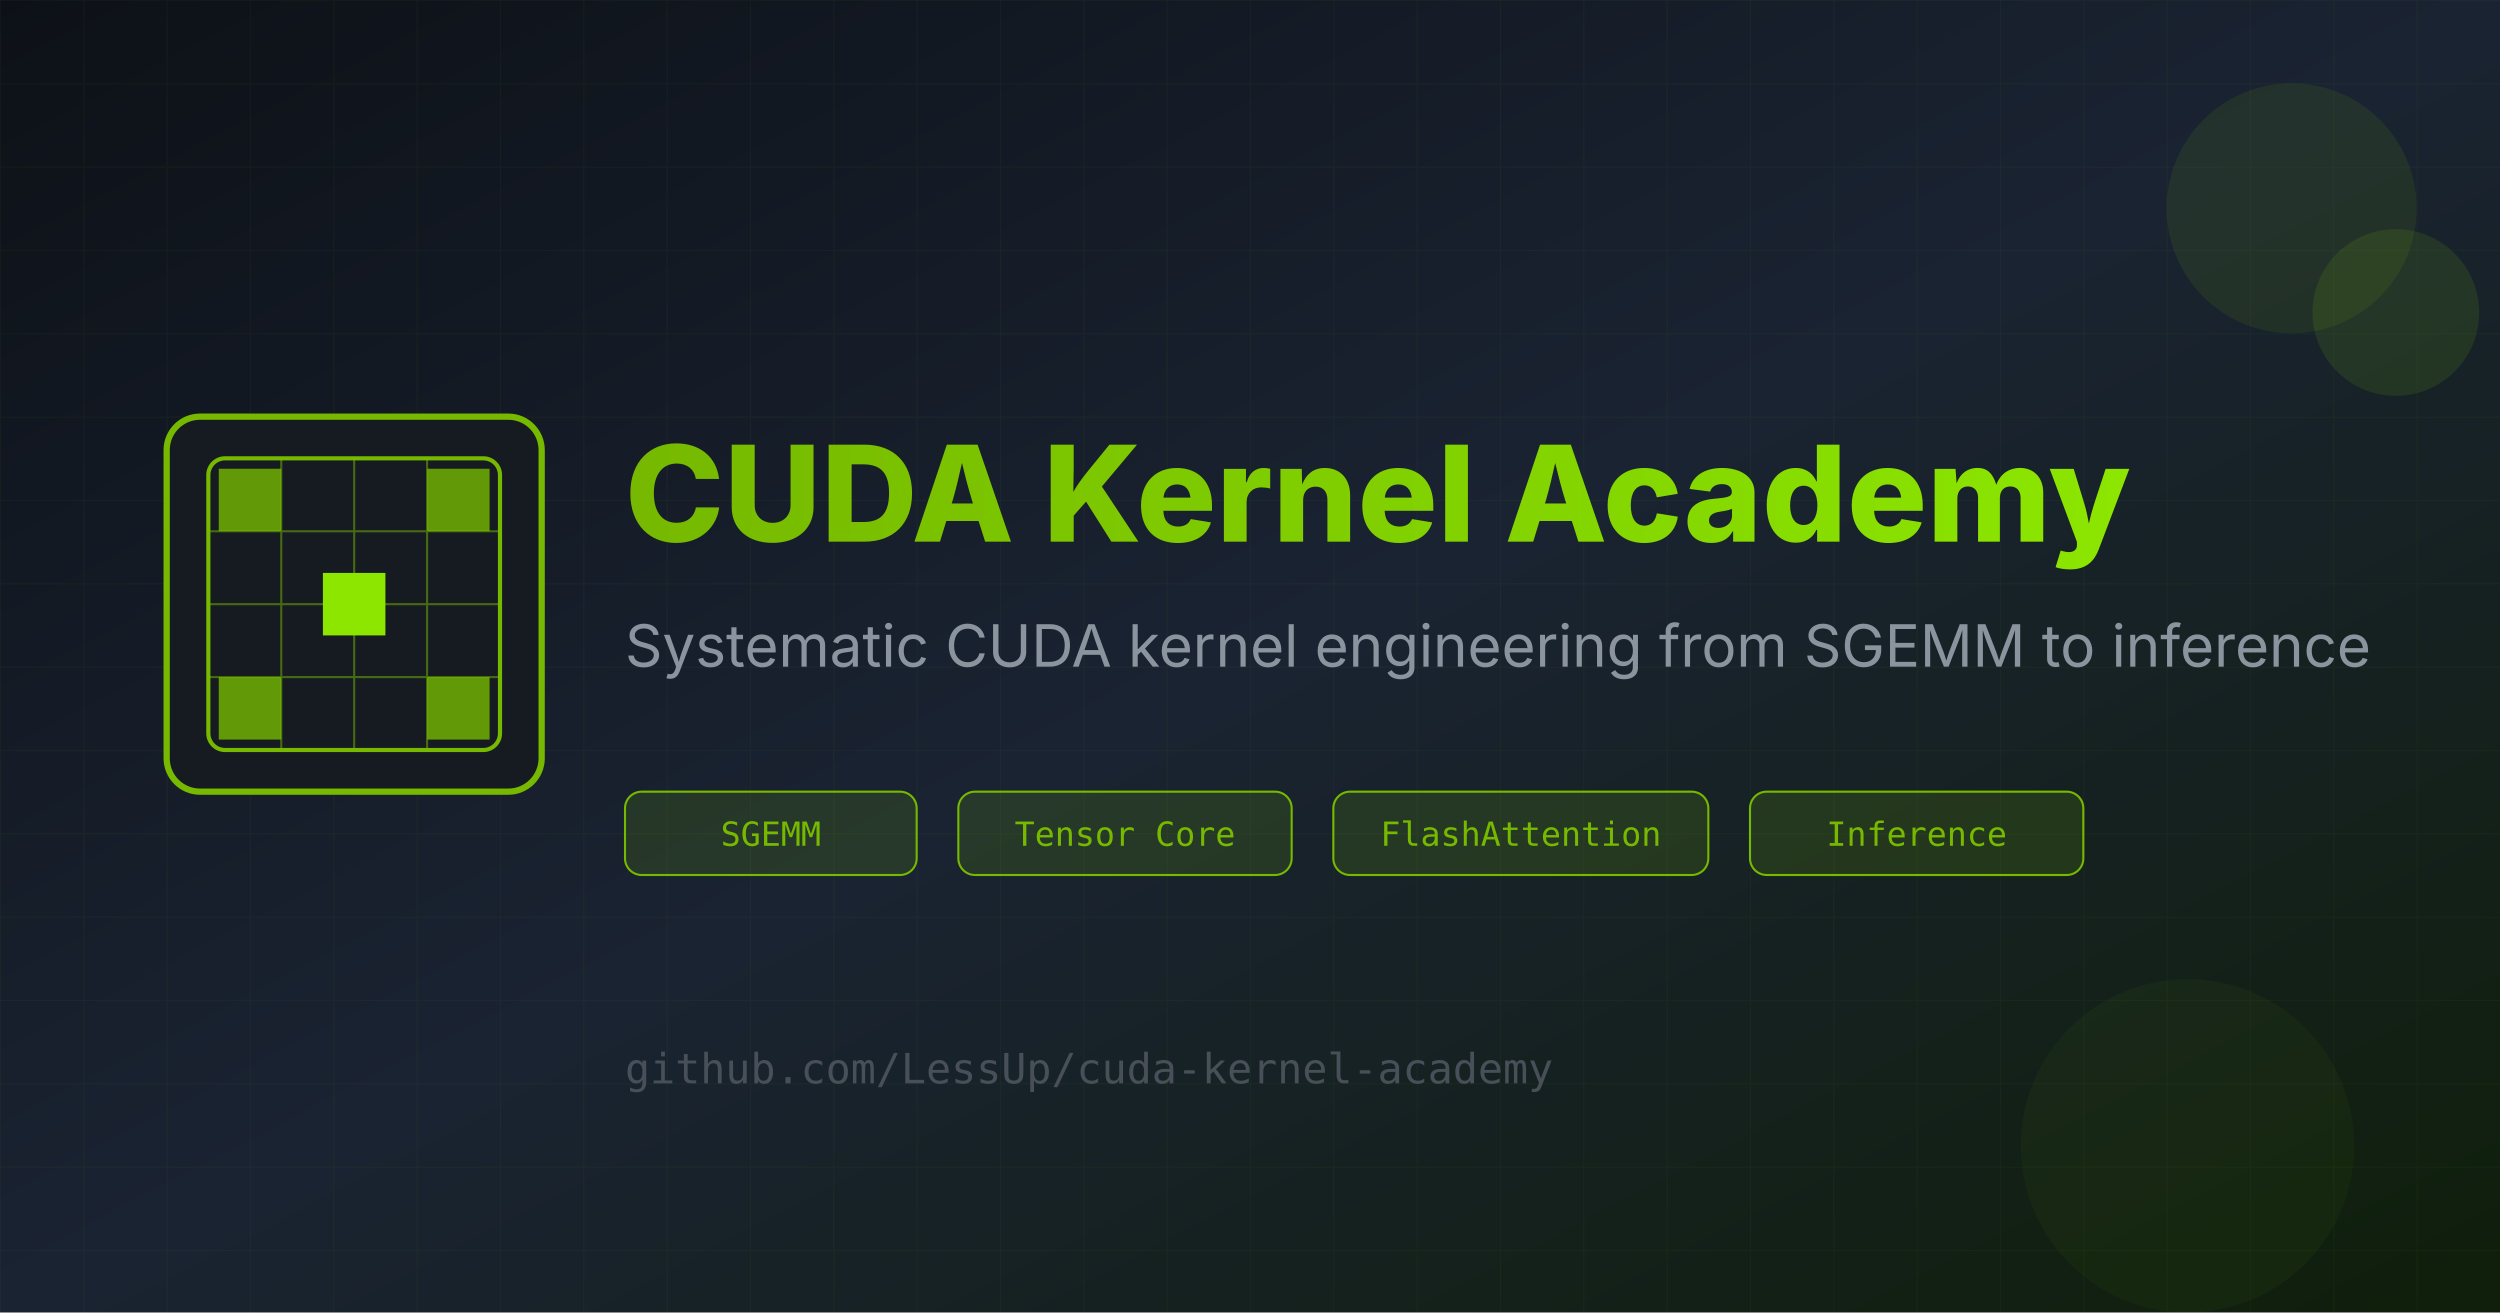
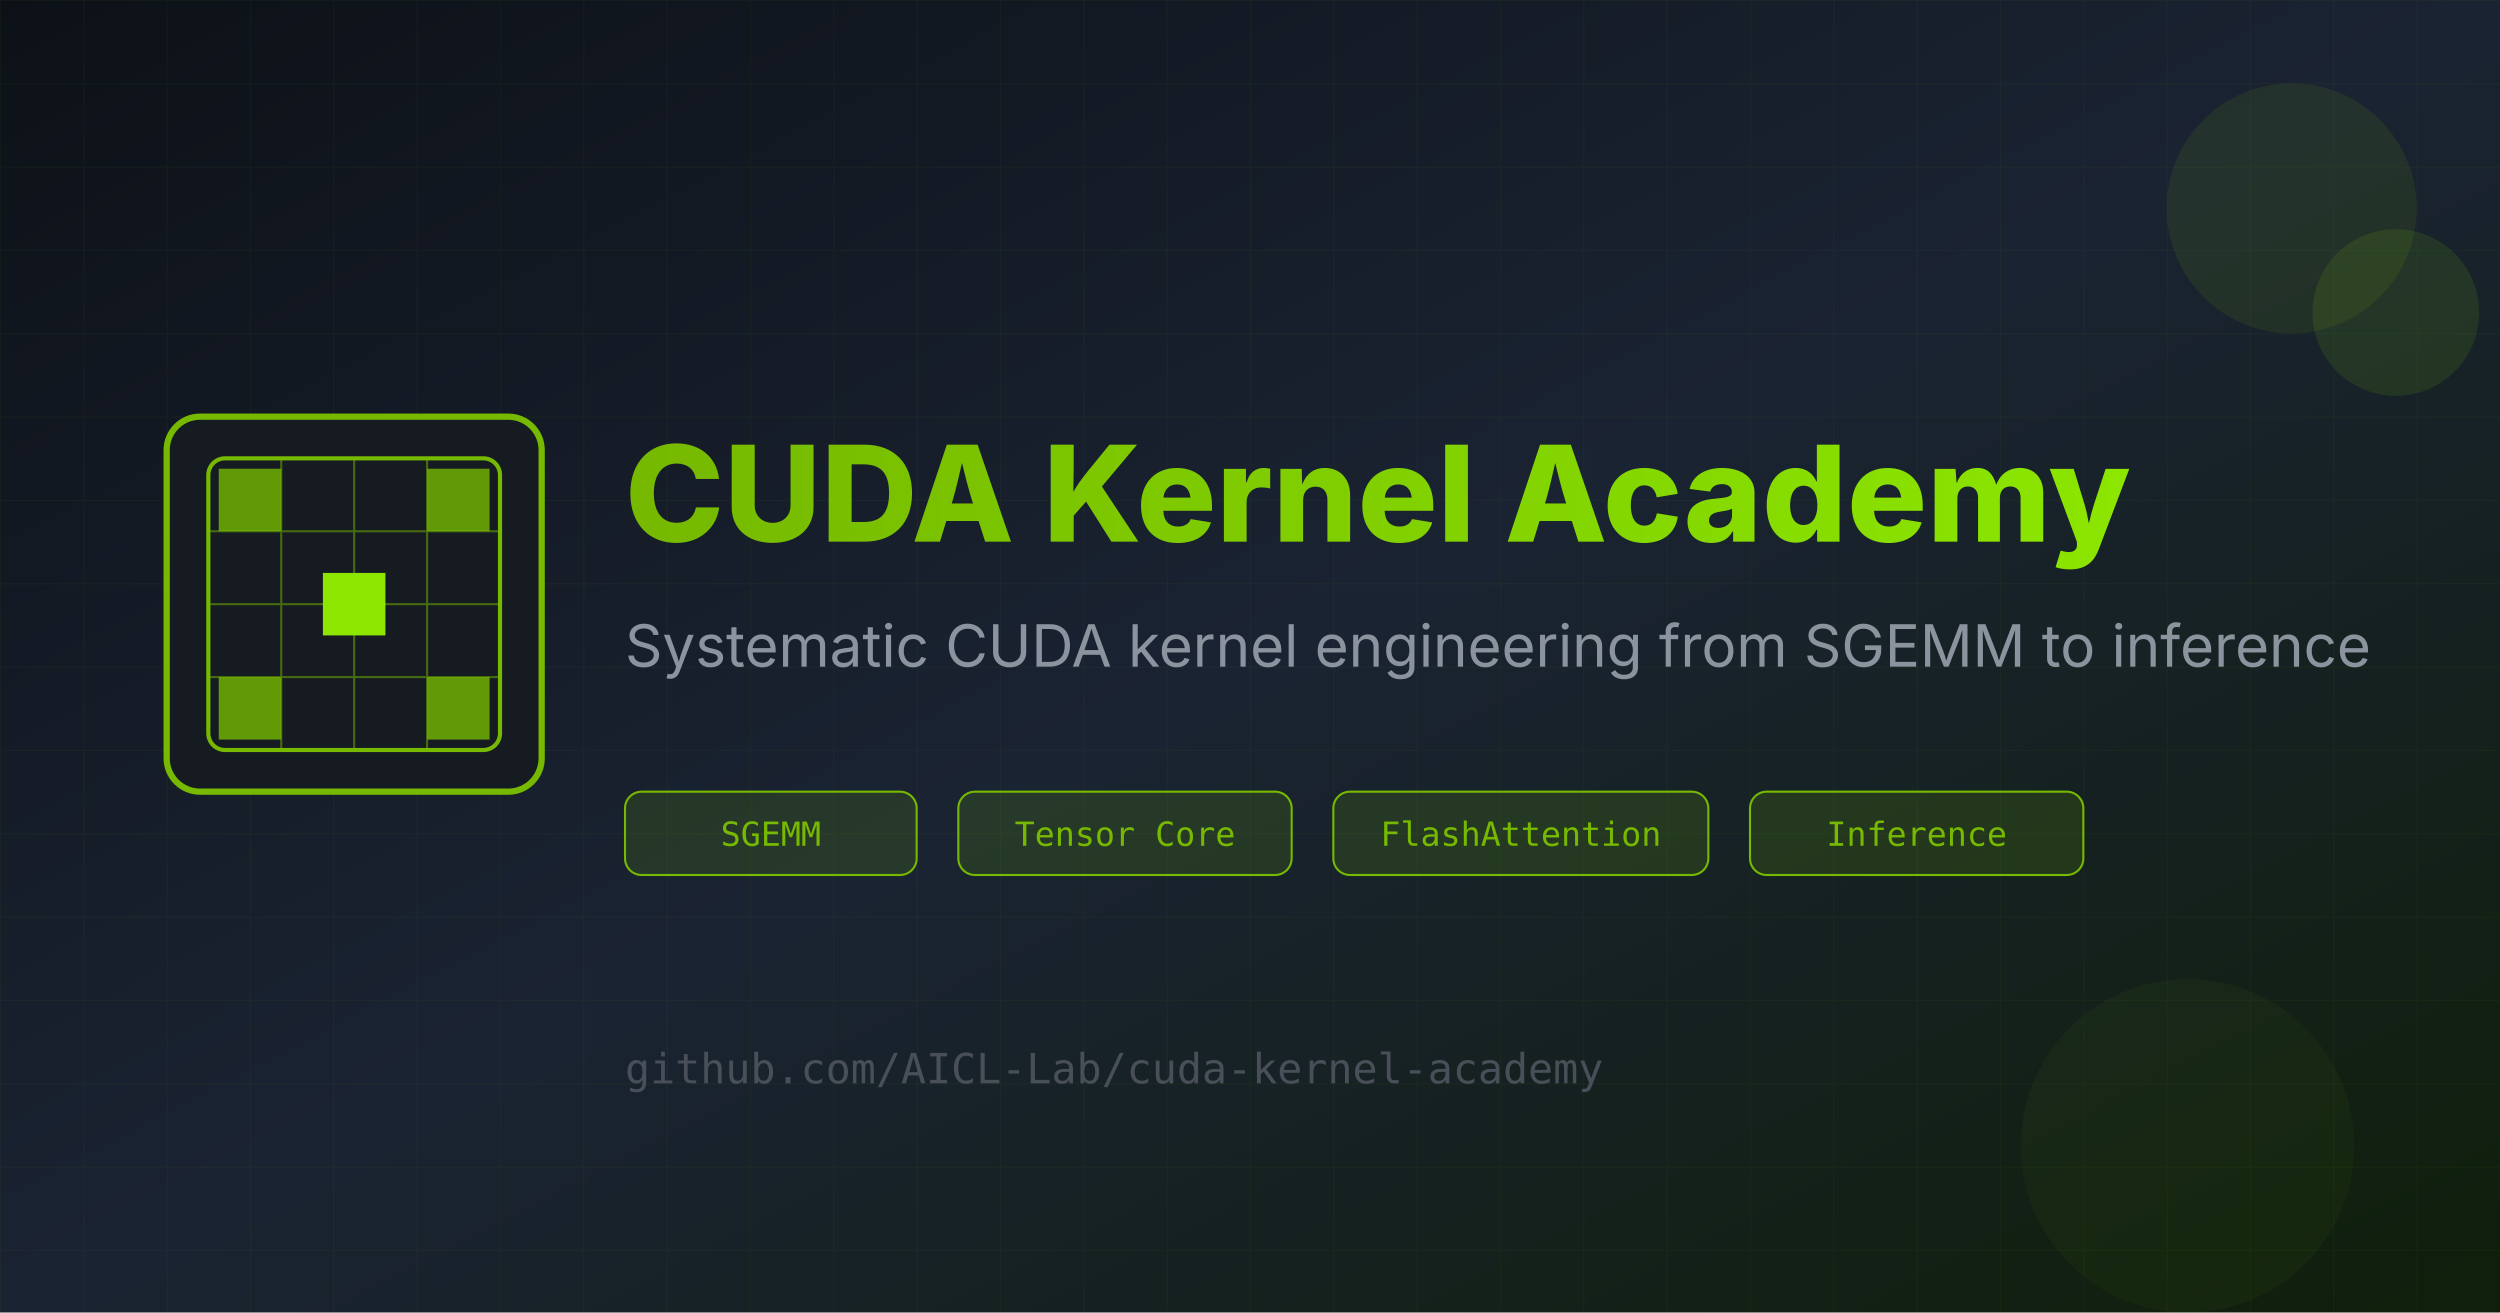
<svg xmlns="http://www.w3.org/2000/svg" viewBox="0 0 1200 630" width="1200" height="630">
  <defs>
    <linearGradient id="bg-gradient" x1="0%" y1="0%" x2="100%" y2="100%">
      <stop offset="0%" style="stop-color:#0d1117" />
      <stop offset="50%" style="stop-color:#1a2332" />
      <stop offset="100%" style="stop-color:#0f1f0a" />
    </linearGradient>
    <linearGradient id="brand-gradient" x1="0%" y1="0%" x2="100%" y2="0%">
      <stop offset="0%" style="stop-color:#76B900" />
      <stop offset="100%" style="stop-color:#8ce600" />
    </linearGradient>
    <pattern id="grid" width="40" height="40" patternUnits="userSpaceOnUse">
      <path d="M 40 0 L 0 0 0 40" fill="none" stroke="rgba(118, 185, 0, 0.05)" stroke-width="1" />
    </pattern>
  </defs>
  <rect width="1200" height="630" fill="url(#bg-gradient)" />
  <rect width="1200" height="630" fill="url(#grid)" />
  <g transform="translate(80, 200)">
    <rect x="0" y="0" width="180" height="180" rx="16" fill="#161b22" stroke="#76B900" stroke-width="3" />
    <rect x="20" y="20" width="140" height="140" rx="8" fill="none" stroke="#76B900" stroke-width="2" />
    <g stroke="#76B900" stroke-width="1" opacity="0.5">
      <line x1="55" y1="20" x2="55" y2="160" />
      <line x1="90" y1="20" x2="90" y2="160" />
      <line x1="125" y1="20" x2="125" y2="160" />
      <line x1="20" y1="55" x2="160" y2="55" />
      <line x1="20" y1="90" x2="160" y2="90" />
      <line x1="20" y1="125" x2="160" y2="125" />
    </g>
    <rect x="25" y="25" width="30" height="30" fill="#76B900" opacity="0.8" />
    <rect x="125" y="25" width="30" height="30" fill="#76B900" opacity="0.8" />
    <rect x="25" y="125" width="30" height="30" fill="#76B900" opacity="0.8" />
    <rect x="125" y="125" width="30" height="30" fill="#76B900" opacity="0.8" />
    <rect x="75" y="75" width="30" height="30" fill="#8ce600" />
  </g>
  <text x="300" y="260" font-family="Inter, Segoe UI, Roboto, Helvetica Neue, Arial, sans-serif" font-size="64" font-weight="800" fill="url(#brand-gradient)">CUDA Kernel Academy</text>
  <text x="300" y="320" font-family="Inter, Segoe UI, Roboto, Helvetica Neue, Arial, sans-serif" font-size="28" fill="#8b949e">Systematic CUDA kernel engineering from SGEMM to inference</text>
  <g transform="translate(300, 380)">
    <rect x="0" y="0" width="140" height="40" rx="8" fill="rgba(118, 185, 0, 0.15)" stroke="#76B900" stroke-width="1" />
    <text x="70" y="26" font-family="monospace" font-size="16" fill="#76B900" text-anchor="middle">SGEMM</text>
    <rect x="160" y="0" width="160" height="40" rx="8" fill="rgba(118, 185, 0, 0.15)" stroke="#76B900" stroke-width="1" />
    <text x="240" y="26" font-family="monospace" font-size="16" fill="#76B900" text-anchor="middle">Tensor Core</text>
    <rect x="340" y="0" width="180" height="40" rx="8" fill="rgba(118, 185, 0, 0.15)" stroke="#76B900" stroke-width="1" />
    <text x="430" y="26" font-family="monospace" font-size="16" fill="#76B900" text-anchor="middle">FlashAttention</text>
    <rect x="540" y="0" width="160" height="40" rx="8" fill="rgba(118, 185, 0, 0.15)" stroke="#76B900" stroke-width="1" />
    <text x="620" y="26" font-family="monospace" font-size="16" fill="#76B900" text-anchor="middle">Inference</text>
  </g>
-   <text x="300" y="520" font-family="monospace" font-size="20" fill="#484f58">github.com/LessUp/cuda-kernel-academy</text>
+   <text x="300" y="520" font-family="monospace" font-size="20" fill="#484f58">github.com/AICL-Lab/cuda-kernel-academy</text>
  <circle cx="1100" cy="100" r="60" fill="#76B900" opacity="0.1" />
  <circle cx="1150" cy="150" r="40" fill="#8ce600" opacity="0.1" />
  <circle cx="1050" cy="550" r="80" fill="#76B900" opacity="0.05" />
</svg>
